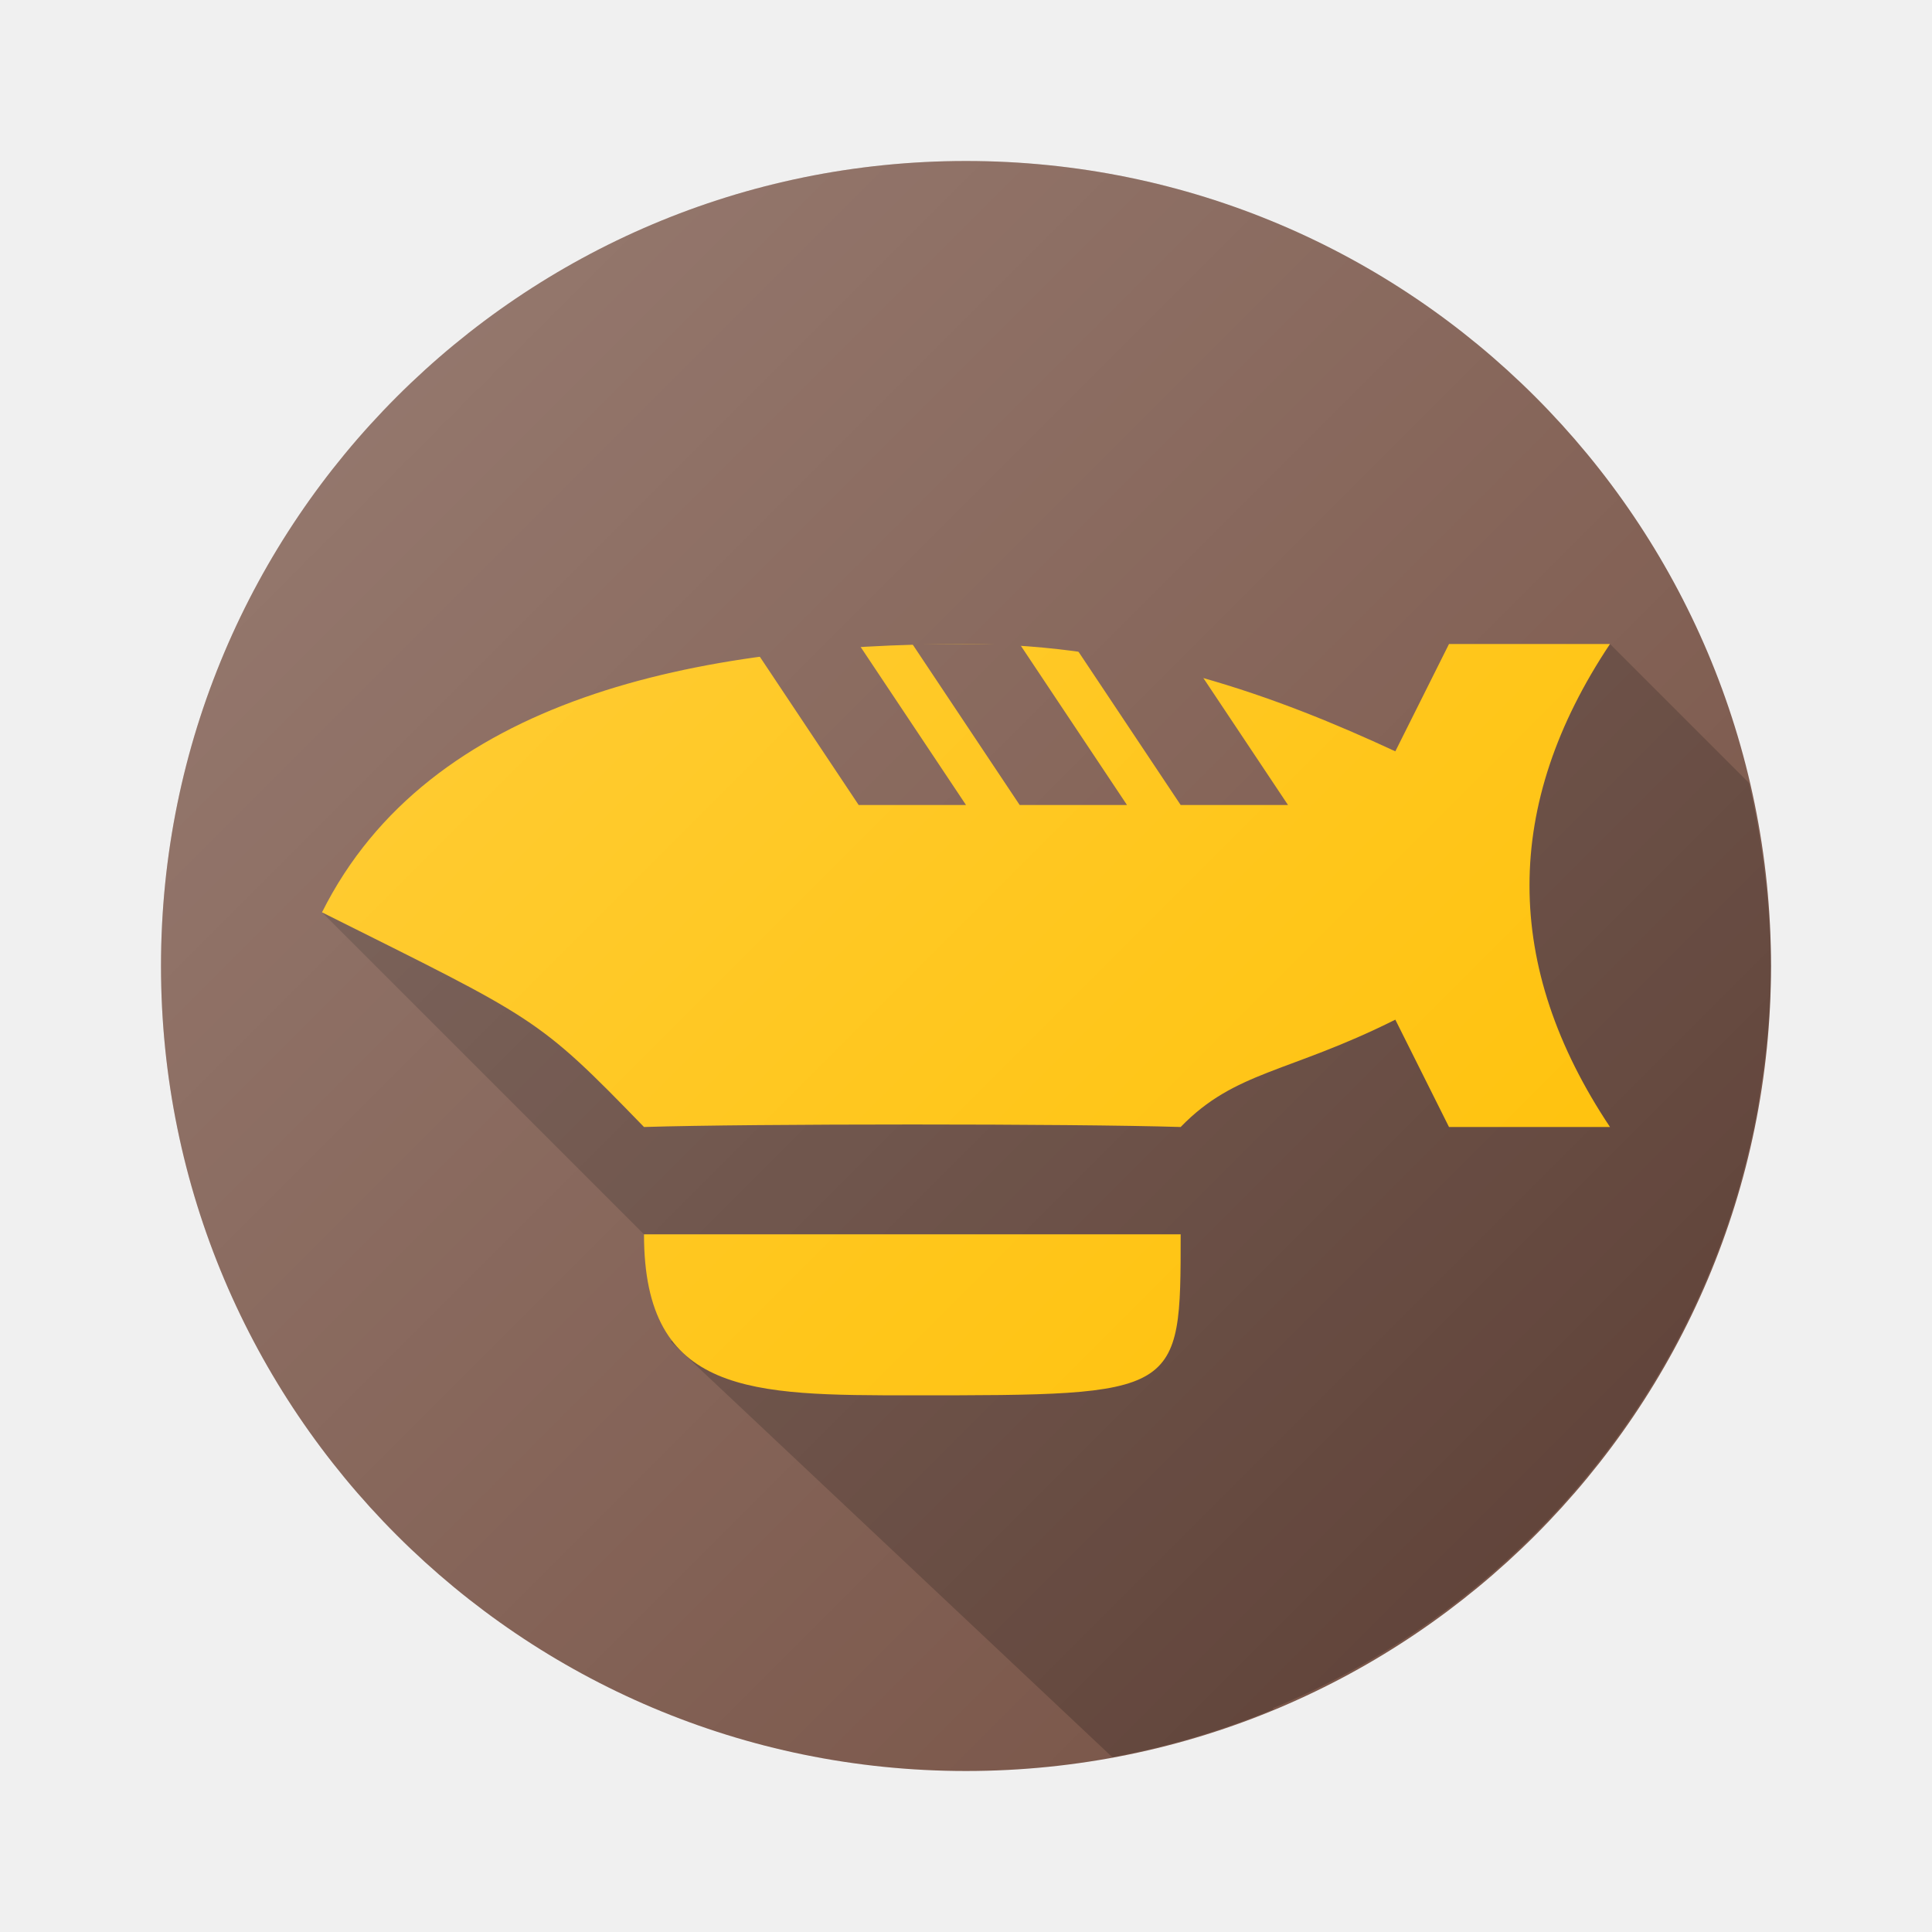
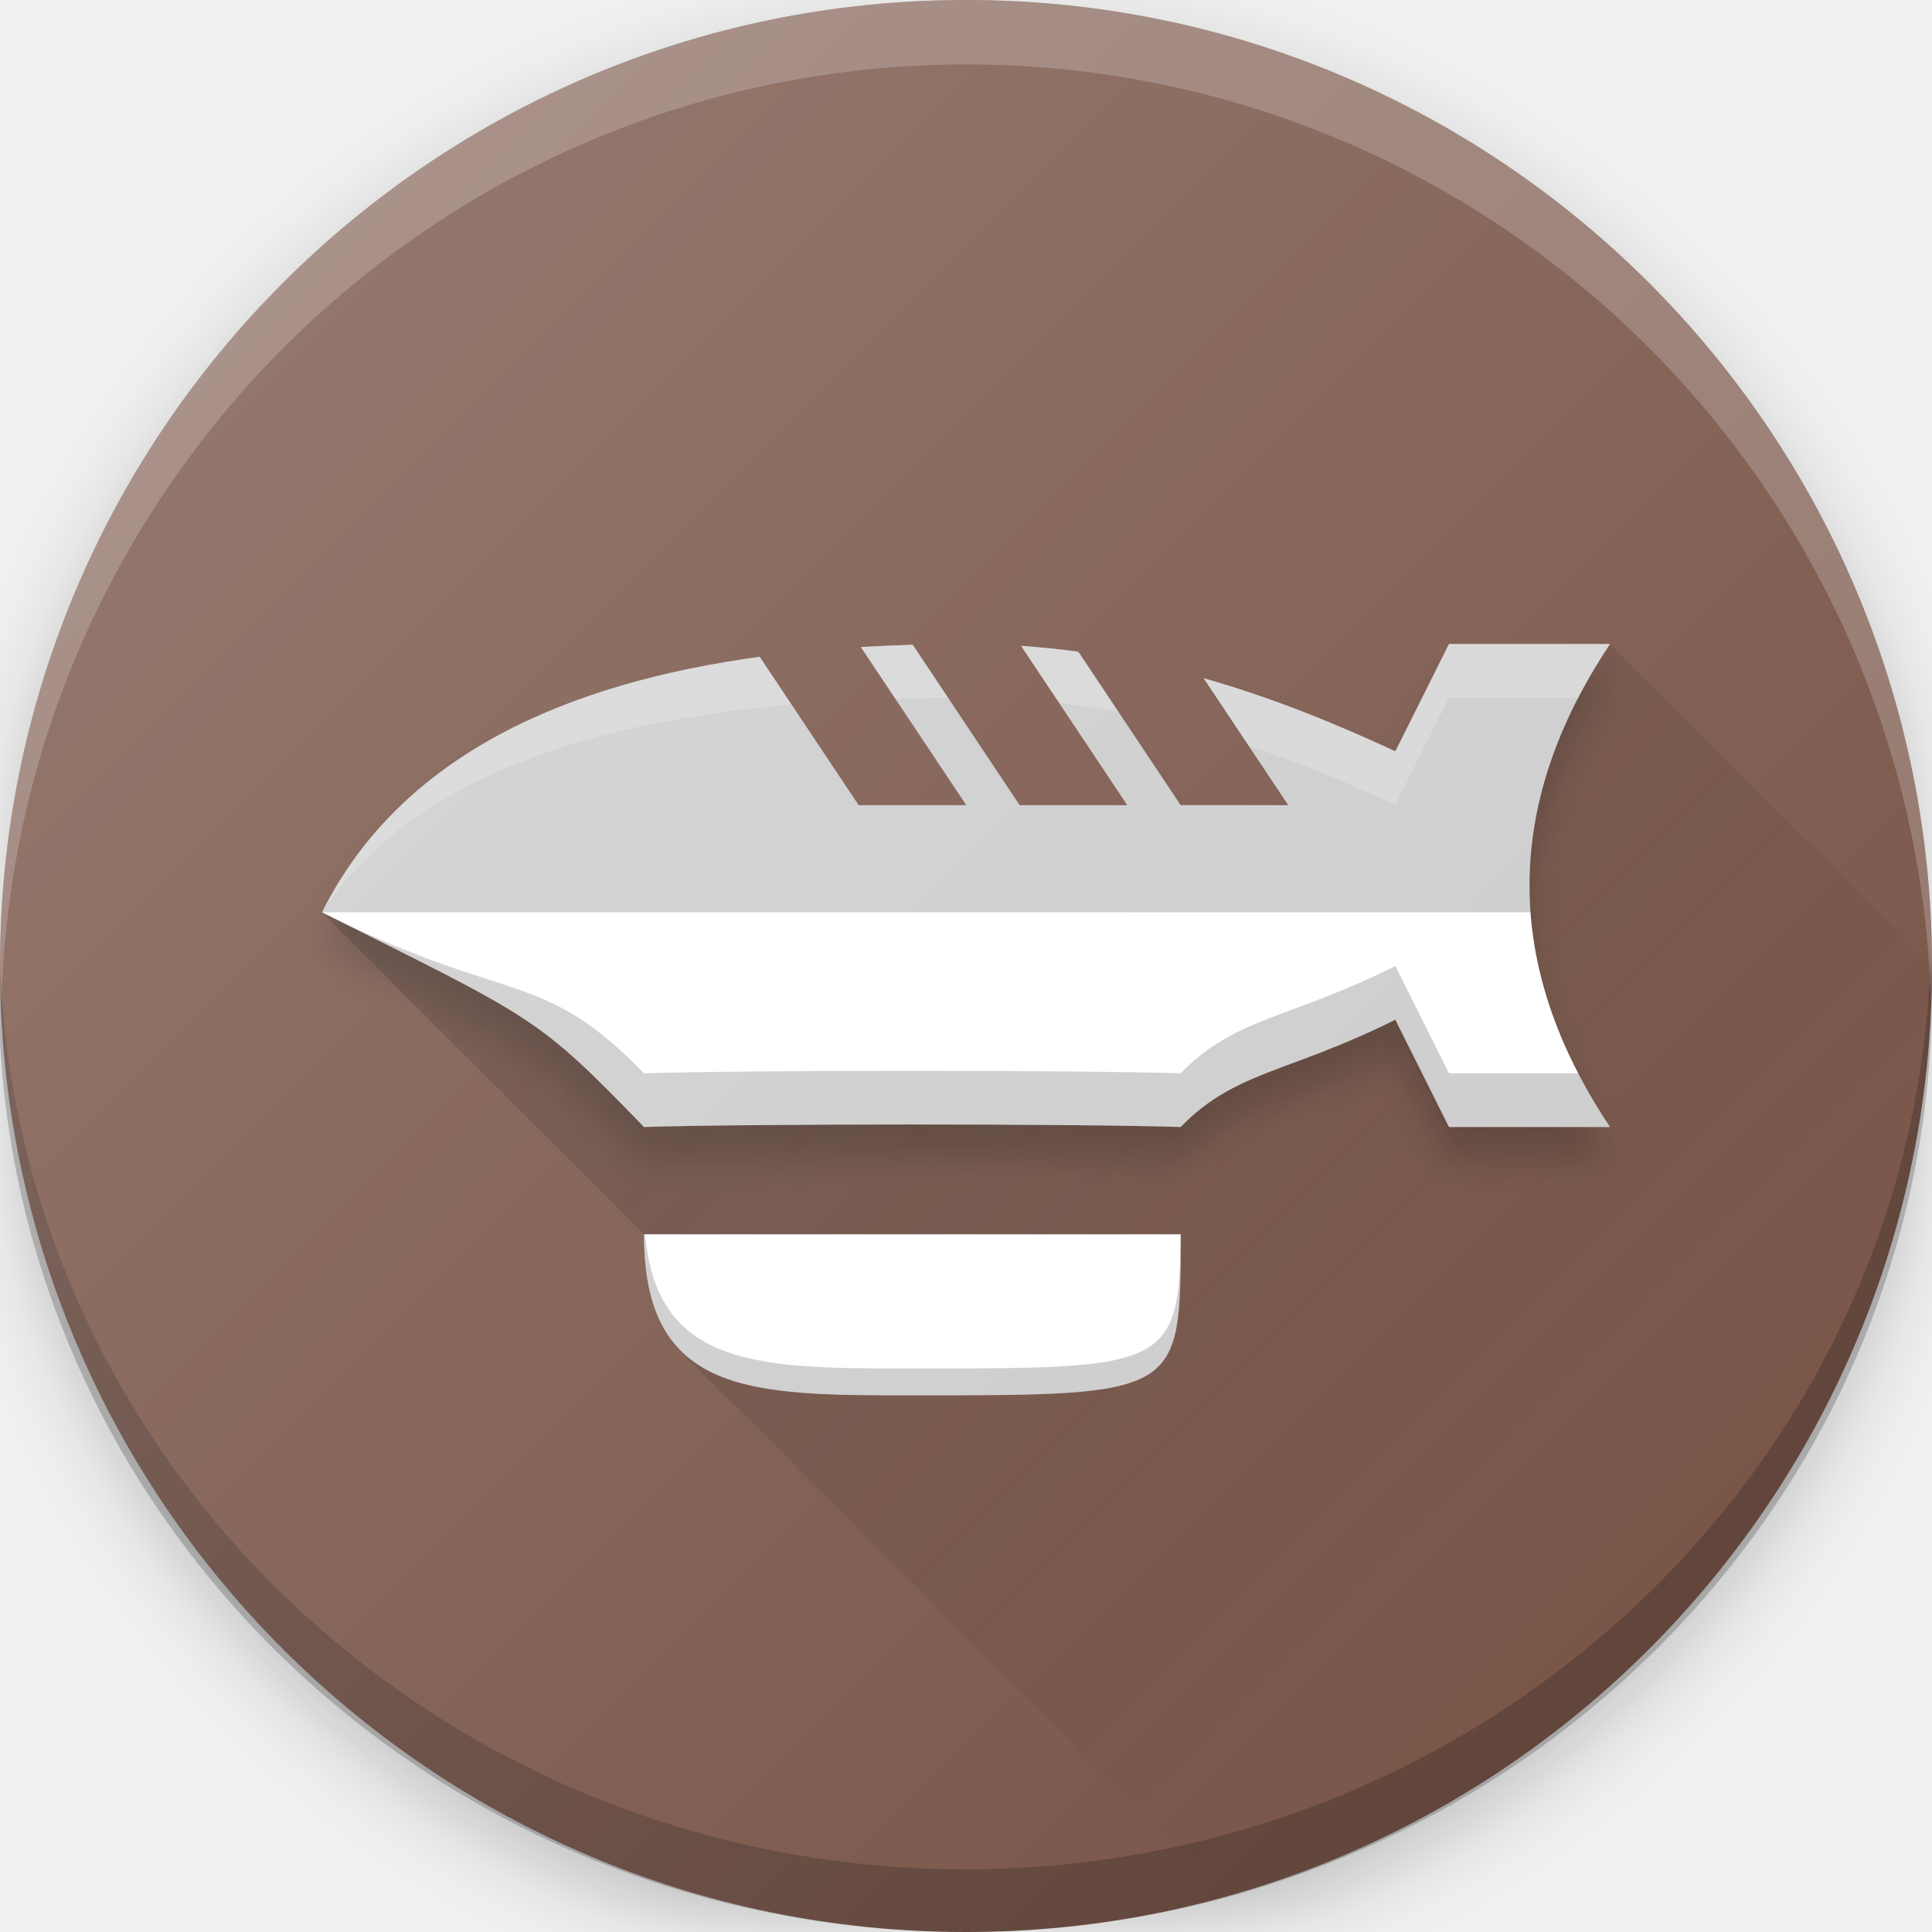
<svg xmlns="http://www.w3.org/2000/svg" xmlns:xlink="http://www.w3.org/1999/xlink" width="576" height="576" viewBox="0 0 576 576" id="svg2" version="1.1">
  <defs id="defs4">
+     <linearGradient id="linearGradient4350">
+       <stop style="stop-color:#000000;stop-opacity:0.2" offset="0" id="stop4352" />
+       <stop style="stop-color:#000000;stop-opacity:0" offset="1" id="stop4354" />
+     </linearGradient>
    <linearGradient id="linearGradient4235">
      <stop style="stop-color:#ffffff;stop-opacity:0.2" offset="0" id="stop4237" />
      <stop style="stop-color:#ffffff;stop-opacity:0" offset="1" id="stop4239" />
    </linearGradient>
-     <linearGradient xlink:href="#linearGradient4235" id="linearGradient4241" x1="112" y1="588.362" x2="464" y2="940.362" gradientUnits="userSpaceOnUse" />
+     <linearGradient xlink:href="#linearGradient4235" id="linearGradient4241" x1="112" y1="588.362" x2="464" y2="940.362" gradientUnits="userSpaceOnUse" gradientTransform="matrix(1.2,0,0,1.2,-57.59999,-152.8724)" />
+     <filter style="color-interpolation-filters:sRGB" id="filter4346" x="-0.033" width="1.066" y="-0.088" height="1.176">
+       <feGaussianBlur stdDeviation="5.28" id="feGaussianBlur4348" />
+     </filter>
+     <linearGradient xlink:href="#linearGradient4350" id="linearGradient4356" x1="96" y1="272" x2="376" y2="552" gradientUnits="userSpaceOnUse" gradientTransform="translate(0,476.3622)" />
+     <filter style="color-interpolation-filters:sRGB" id="filter4223" x="-0.048" width="1.096" y="-0.048" height="1.096">
+       <feGaussianBlur stdDeviation="11.52" id="feGaussianBlur4225" />
+     </filter>
  </defs>
  <g id="layer1" transform="translate(0,-476.3622)">
-     <circle style="opacity:1;fill:#795548;fill-opacity:1;stroke:none;stroke-width:20;stroke-linejoin:round;stroke-miterlimit:4;stroke-dasharray:none;stroke-opacity:1" id="path4163" cx="288" cy="764.362" r="240" />
-     <path style="fill:#000000;fill-rule:evenodd;stroke:none;stroke-width:1px;stroke-linecap:butt;stroke-linejoin:miter;stroke-opacity:1;fill-opacity:0.2" d="M 480 192 L 400 256 L 96 272 L 210.285 386.285 L 200 400 L 331.617 523.875 A 240 240 0 0 0 379.719 509.562 L 379.439 509.309 A 240 240 0 0 0 518.473 354.264 A 240 240 0 0 0 519.182 351.484 A 240 240 0 0 0 523.828 331.639 A 240 240 0 0 0 524.805 325.17 A 240 240 0 0 0 526.969 308.605 A 240 240 0 0 0 528 288 A 240 240 0 0 0 526.775 265.896 A 240 240 0 0 0 526.131 260.576 A 240 240 0 0 0 521.41 233.41 L 480 192 z " transform="translate(0,476.3622)" id="path4192" />
-     <path style="opacity:1;fill:#ffc107;fill-opacity:1;stroke:none;stroke-width:20;stroke-linejoin:round;stroke-miterlimit:4;stroke-dasharray:none;stroke-opacity:1" d="m 432,668.362 -16,32 c -35.049,-16.261 -77.325,-32 -128,-32 -80,0 -160,16.02 -192,80 64,32 64,31 96,64 32,-1 128,-1 160,0 16.261,-16.769 32,-16 64,-32 l 16,32 48,0 c -32,-48 -32,-96 0,-144 z" id="path4173" />
-     <path style="opacity:1;fill:#ffc107;fill-opacity:1;stroke:none;stroke-width:20;stroke-linejoin:round;stroke-miterlimit:4;stroke-dasharray:none;stroke-opacity:1" d="m 352,844.362 c 0,48 0,48 -80,48 -48,0 -80,0 -80,-48 64,-2e-5 96,-2e-5 160,0 z" id="path4176" />
+     <circle cy="772.362" cx="288" id="circle4167" style="opacity:1;fill:#000000;fill-opacity:0.2;stroke:none;stroke-width:20;stroke-linejoin:round;stroke-miterlimit:4;stroke-dasharray:none;stroke-opacity:1;filter:url(#filter4223)" r="288" />
+     <circle style="opacity:1;fill:#795548;fill-opacity:1;stroke:none;stroke-width:20;stroke-linejoin:round;stroke-miterlimit:4;stroke-dasharray:none;stroke-opacity:1" id="path4163" cx="288" cy="764.362" r="288" />
+     <path style="fill:url(#linearGradient4356);fill-opacity:1;fill-rule:evenodd;stroke:none;stroke-width:1px;stroke-linecap:butt;stroke-linejoin:miter;stroke-opacity:1" d="M 480,668.362 393.377,732.71 96,748.362 210.285,862.647 200,876.362 365.389,1041.751 A 288,288 0 0 0 576,764.362 L 521.41,709.772 480,668.362 Z" id="path4192" />
+     <path id="path4344" d="m 432,678.362 -16,32 c -17.265,-8.01 -36.296,-15.881 -57.211,-21.816 L 384,726.362 l -32,0 -30.455,-45.684 c -5.608,-0.767 -11.329,-1.367 -17.172,-1.758 L 336,726.362 l -32,0 -31.85,-47.775 c -5.199,0.15 -10.385,0.376 -15.545,0.686 L 288,726.362 l -32,0 -29.459,-44.188 C 169.705,689.927 119.692,710.992 96,758.362 c 64,32 64,31 96,64 32,-1 128,-1 160,0 16.261,-16.769 32,-16 64,-32 l 16,32 48,0 c -32,-48 -32,-96 0,-144 l -48,0 z" style="opacity:1;fill:#000000;fill-opacity:0.2;stroke:none;stroke-width:20;stroke-linejoin:round;stroke-miterlimit:4;stroke-dasharray:none;stroke-opacity:1;filter:url(#filter4346)" />
+     <path style="opacity:1;fill:#ffffff;fill-opacity:1;stroke:none;stroke-width:20;stroke-linejoin:round;stroke-miterlimit:4;stroke-dasharray:none;stroke-opacity:1" d="M 432 192 L 416 224 C 398.735 215.99 379.704 208.119 358.789 202.184 L 384 240 L 352 240 L 321.545 194.316 C 315.937 193.549 310.216 192.95 304.373 192.559 L 336 240 L 304 240 L 272.15 192.225 C 266.951 192.374 261.765 192.6 256.605 192.91 L 288 240 L 256 240 L 226.541 195.812 C 169.705 203.565 119.692 224.63 96 272 C 160 304 160 303 192 336 C 224 335 320 335 352 336 C 368.261 319.231 384 320 416 304 L 432 336 L 480 336 C 448 288 448 240 480 192 L 432 192 z " transform="translate(0,476.3622)" id="path4173" />
+     <path style="opacity:1;fill:#ffffff;fill-opacity:1;stroke:none;stroke-width:20;stroke-linejoin:round;stroke-miterlimit:4;stroke-dasharray:none;stroke-opacity:1" d="m 352,844.362 c 0,48 0,48 -80,48 -48,0 -80,0 -80,-48 64,-2e-5 96,-2e-5 160,0 z" id="path4176" />
+     <path style="opacity:1;fill:#000000;fill-opacity:0.2;stroke:none;stroke-width:20;stroke-linejoin:round;stroke-miterlimit:4;stroke-dasharray:none;stroke-opacity:1" d="m 432,668.362 -16,32 c -17.265,-8.01 -36.296,-15.881 -57.211,-21.816 L 384,716.362 l -32,0 -30.455,-45.684 c -5.608,-0.767 -11.329,-1.367 -17.172,-1.758 L 336,716.362 l -32,0 -31.85,-47.775 c -5.199,0.15 -10.385,0.376 -15.545,0.686 L 288,716.362 l -32,0 -29.459,-44.188 C 169.705,679.927 119.692,700.992 96,748.362 l 360.312,0 c -1.975,-26.667 5.91,-53.333 23.688,-80 l -48,0 z" id="path4162" />
+     <path style="opacity:1;fill:#ffffff;fill-opacity:0.2;stroke:none;stroke-width:20;stroke-linejoin:round;stroke-miterlimit:4;stroke-dasharray:none;stroke-opacity:1" d="M 288,476.362 A 288,288 0 0 0 5e-6,764.362 288,288 0 0 0 0.398,775.603 288,288 0 0 1 288,495.562 288,288 0 0 1 575.602,772.322 288,288 0 0 0 576,764.362 288,288 0 0 0 288,476.362 Z" id="circle4245" />
+     <path style="opacity:1;fill:#000000;fill-opacity:0.2;stroke:none;stroke-width:20;stroke-linejoin:round;stroke-miterlimit:4;stroke-dasharray:none;stroke-opacity:1" d="M 575.601,761.169 A 288.199,280.255 0 0 1 287.801,1033.678 288.199,280.255 0 0 1 -2.528e-4,764.362 288.199,280.255 0 0 0 -0.399,772.107 288.199,280.255 0 0 0 287.801,1052.362 288.199,280.255 0 0 0 576,772.107 288.199,280.255 0 0 0 575.601,761.169 Z" id="circle4250" />
+     <path style="opacity:1;fill:#ffffff;fill-opacity:0.2;stroke:none;stroke-width:20;stroke-linejoin:round;stroke-miterlimit:4;stroke-dasharray:none;stroke-opacity:1" d="m 432,668.362 -16,32 c -17.271,-8.013 -36.301,-15.895 -57.223,-21.834 l 13.434,20.15 c 15.711,5.239 30.289,11.42 43.789,17.684 l 16,-32 38.541,0 c 2.765,-5.333 5.903,-10.667 9.459,-16 l -48,0 z m -159.85,0.225 c -5.199,0.147 -10.382,0.38 -15.541,0.689 l 10.266,15.398 c 5.285,-0.156 10.561,-0.253 15.807,-0.289 l -10.531,-15.799 z m 32.221,0.332 11.352,17.027 c 6.049,0.686 11.973,1.568 17.76,2.639 L 321.537,670.669 c -5.605,-0.767 -11.328,-1.357 -17.166,-1.75 z m -77.826,3.262 C 169.708,679.931 119.693,700.991 96,748.362 123.489,707.039 178.264,691.422 236.037,686.419 l -9.492,-14.238 z" id="path4267" />
    <path style="fill:#795548;fill-opacity:1;fill-rule:evenodd;stroke:none;stroke-width:1px;stroke-linecap:butt;stroke-linejoin:miter;stroke-opacity:1" d="m 224,668.362 32,48 32,0 -32,-48 z" id="path4161" />
    <path id="path4164" d="m 272,668.362 32,48 32,0 -32,-48 z" style="fill:#795548;fill-opacity:1;fill-rule:evenodd;stroke:none;stroke-width:1px;stroke-linecap:butt;stroke-linejoin:miter;stroke-opacity:1" />
    <path style="fill:#795548;fill-opacity:1;fill-rule:evenodd;stroke:none;stroke-width:1px;stroke-linecap:butt;stroke-linejoin:miter;stroke-opacity:1" d="m 320,668.362 32,48 32,0 -32,-48 z" id="path4166" />
-     <circle style="opacity:1;fill:url(#linearGradient4241);fill-opacity:1;stroke:none;stroke-width:20;stroke-linejoin:round;stroke-miterlimit:4;stroke-dasharray:none;stroke-opacity:1" id="path4231" cx="288" cy="764.362" r="240" />
+     <path style="opacity:1;fill:#000000;fill-opacity:0.2;stroke:none;stroke-width:20;stroke-linejoin:round;stroke-miterlimit:4;stroke-dasharray:none;stroke-opacity:1" d="m 96,748.362 c -2.609,3.922 2.179,-4.357 2e-6,-10e-6 64,32 64,31 96,64 32,-1 128,-1 160,0 16.261,-16.769 32,-16 64,-32 l 16,32 48,0 c -3.556,-5.333 -6.694,-10.667 -9.459,-16 l -38.541,0 -16,-32 c -32,16 -47.739,15.231 -64,32 -32,-1 -128,-1 -160,0 -30.641,-31.599 -39.756,-19.927 -96,-48 z" id="path4260" />
+     <path style="opacity:1;fill:#ffffff;fill-opacity:0.2;stroke:none;stroke-width:20;stroke-linejoin:round;stroke-miterlimit:4;stroke-dasharray:none;stroke-opacity:1" d="M 192 368 C 192 370.832 192.114 373.492 192.334 376 C 256.06 376 288.13 376 351.982 376 C 351.999 373.486 352 370.841 352 368 C 288 368 256 368 192 368 z " transform="translate(0,476.3622)" id="path4275" />
+     <path style="opacity:1;fill:#000000;fill-opacity:0.2;stroke:none;stroke-width:20;stroke-linejoin:round;stroke-miterlimit:4;stroke-dasharray:none;stroke-opacity:1" d="m 192,844.362 c 0,48 32,48 80,48 80,0 80,0 80,-48 -0.007,0 -0.011,0 -0.018,0 -0.264,39.973 -4.717,40 -79.982,40 -45.168,0 -76.165,-0.005 -79.666,-40 -0.133,0 -0.2,0 -0.334,0 z" id="path4280" />
+     <circle style="opacity:1;fill:url(#linearGradient4241);fill-opacity:1;stroke:none;stroke-width:20;stroke-linejoin:round;stroke-miterlimit:4;stroke-dasharray:none;stroke-opacity:1" id="path4231" cx="288" cy="764.362" r="288" />
  </g>
</svg>
